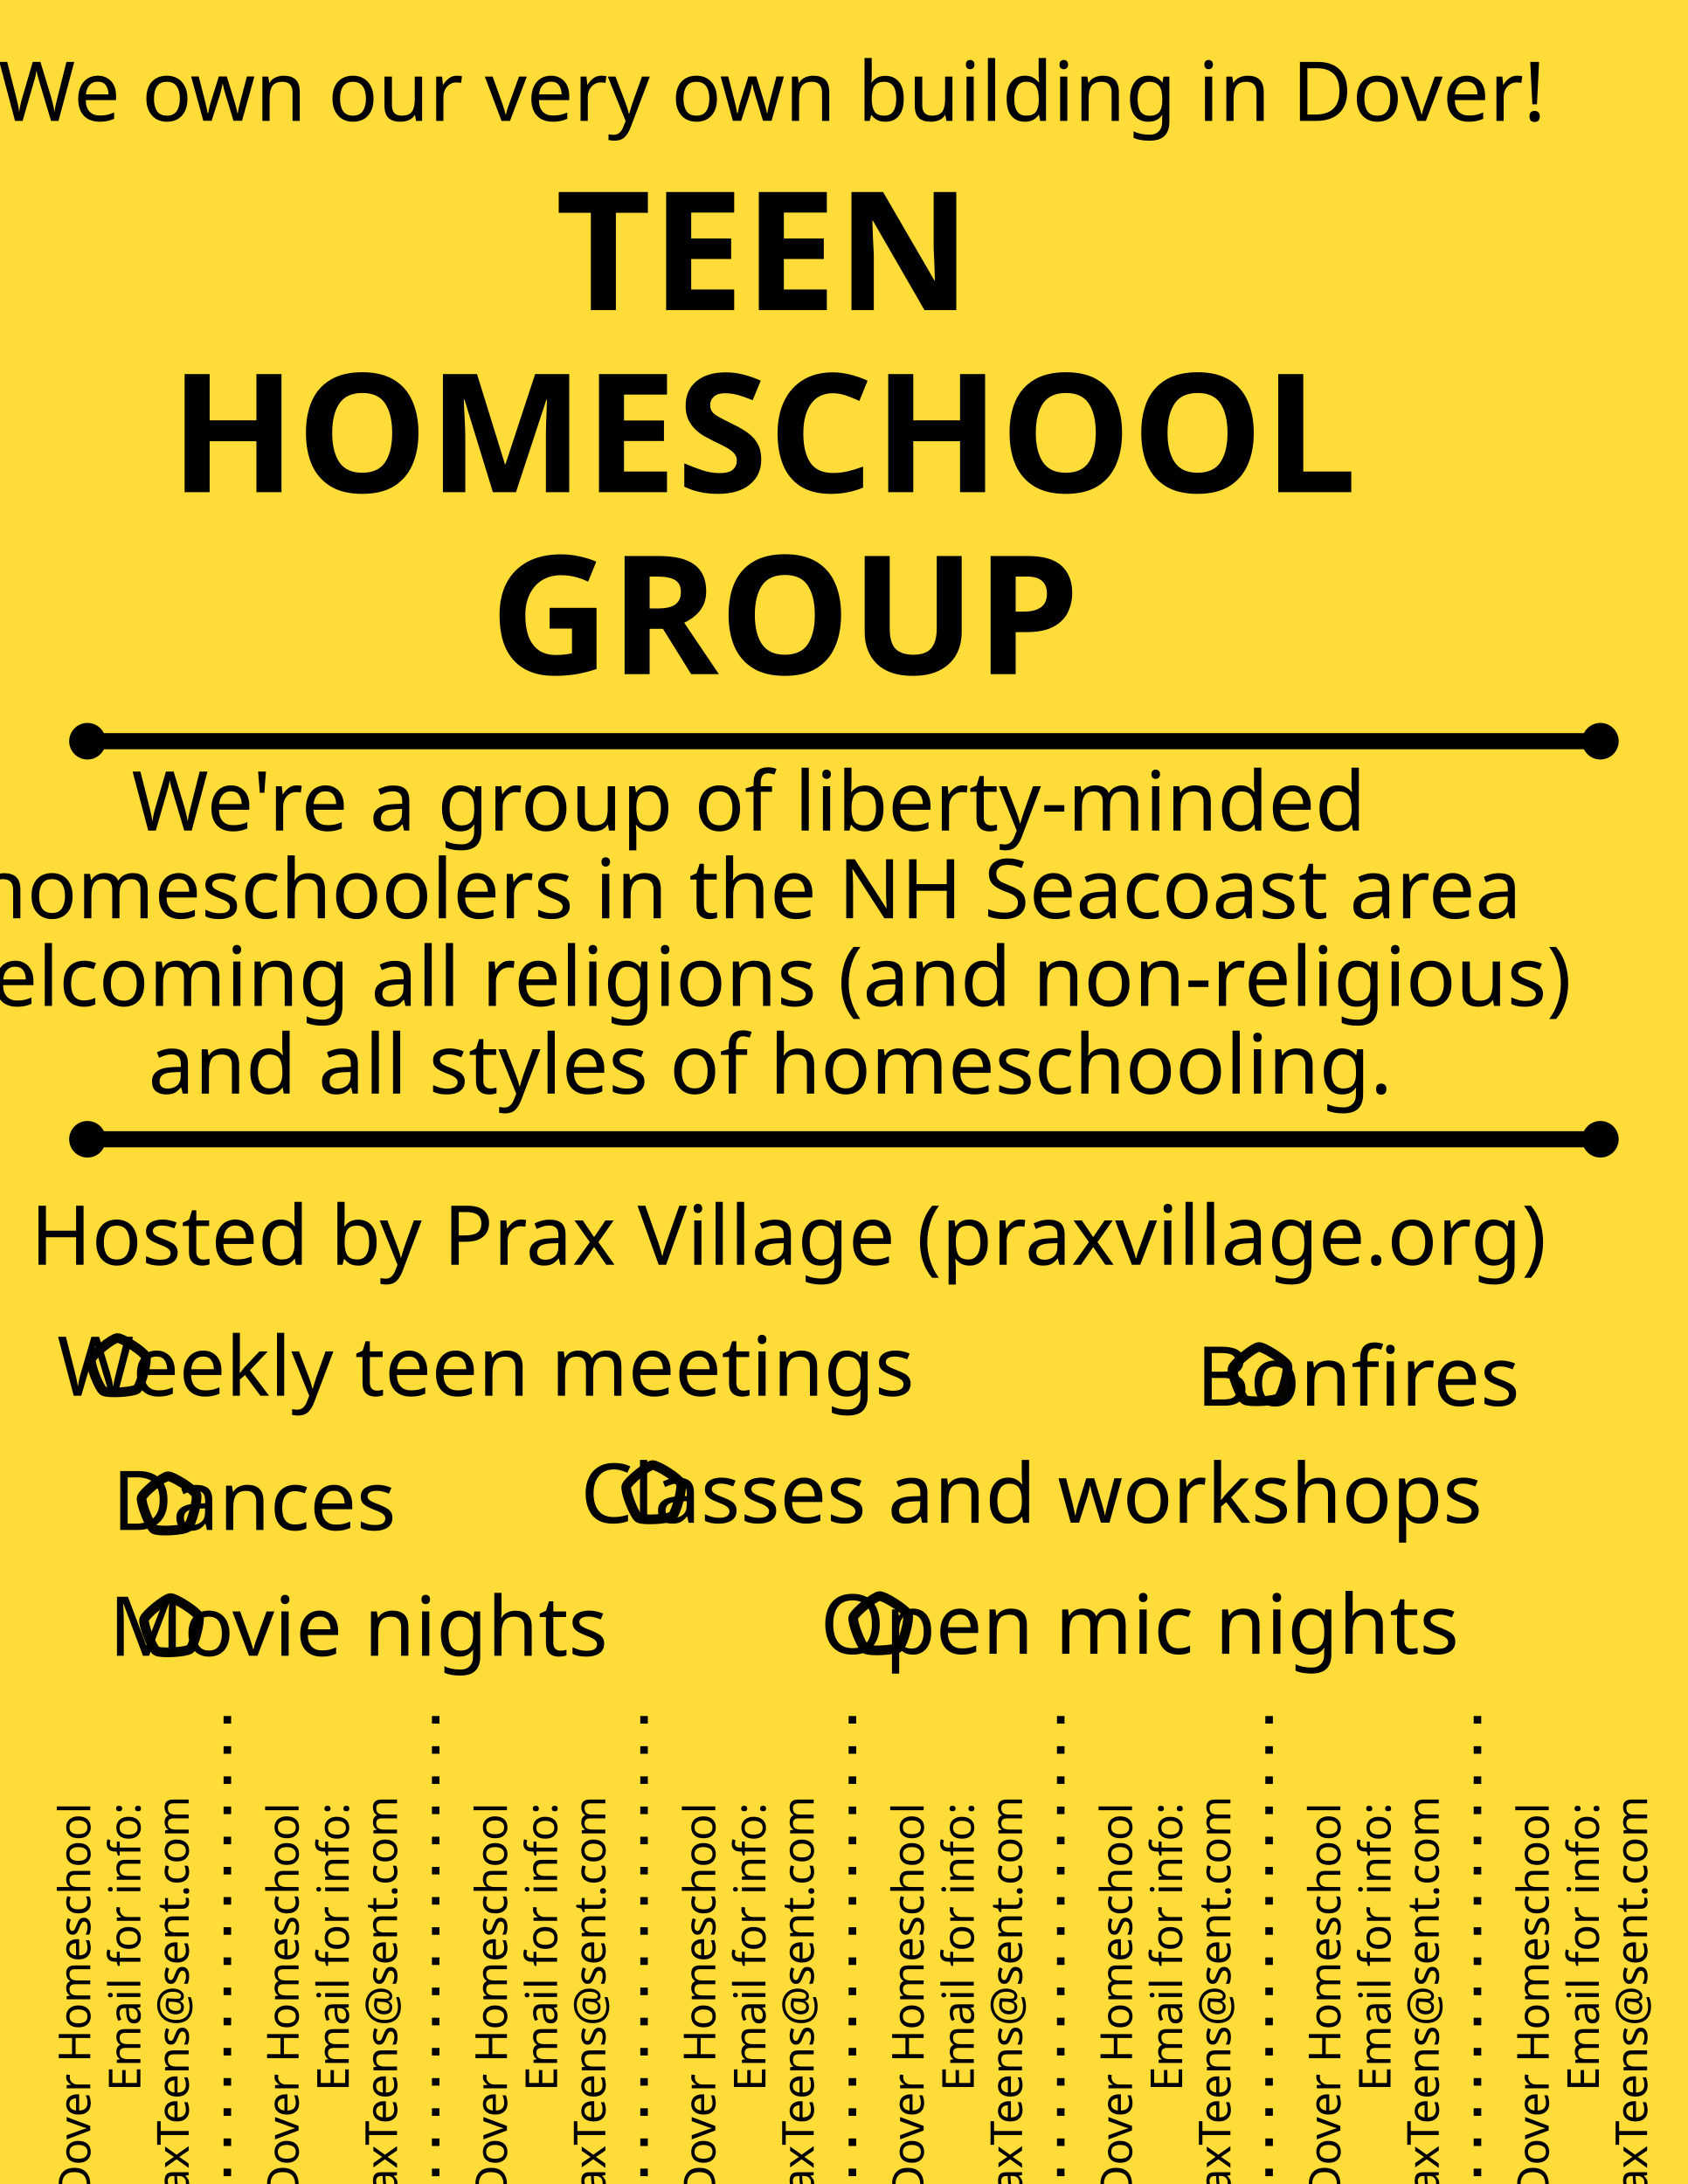
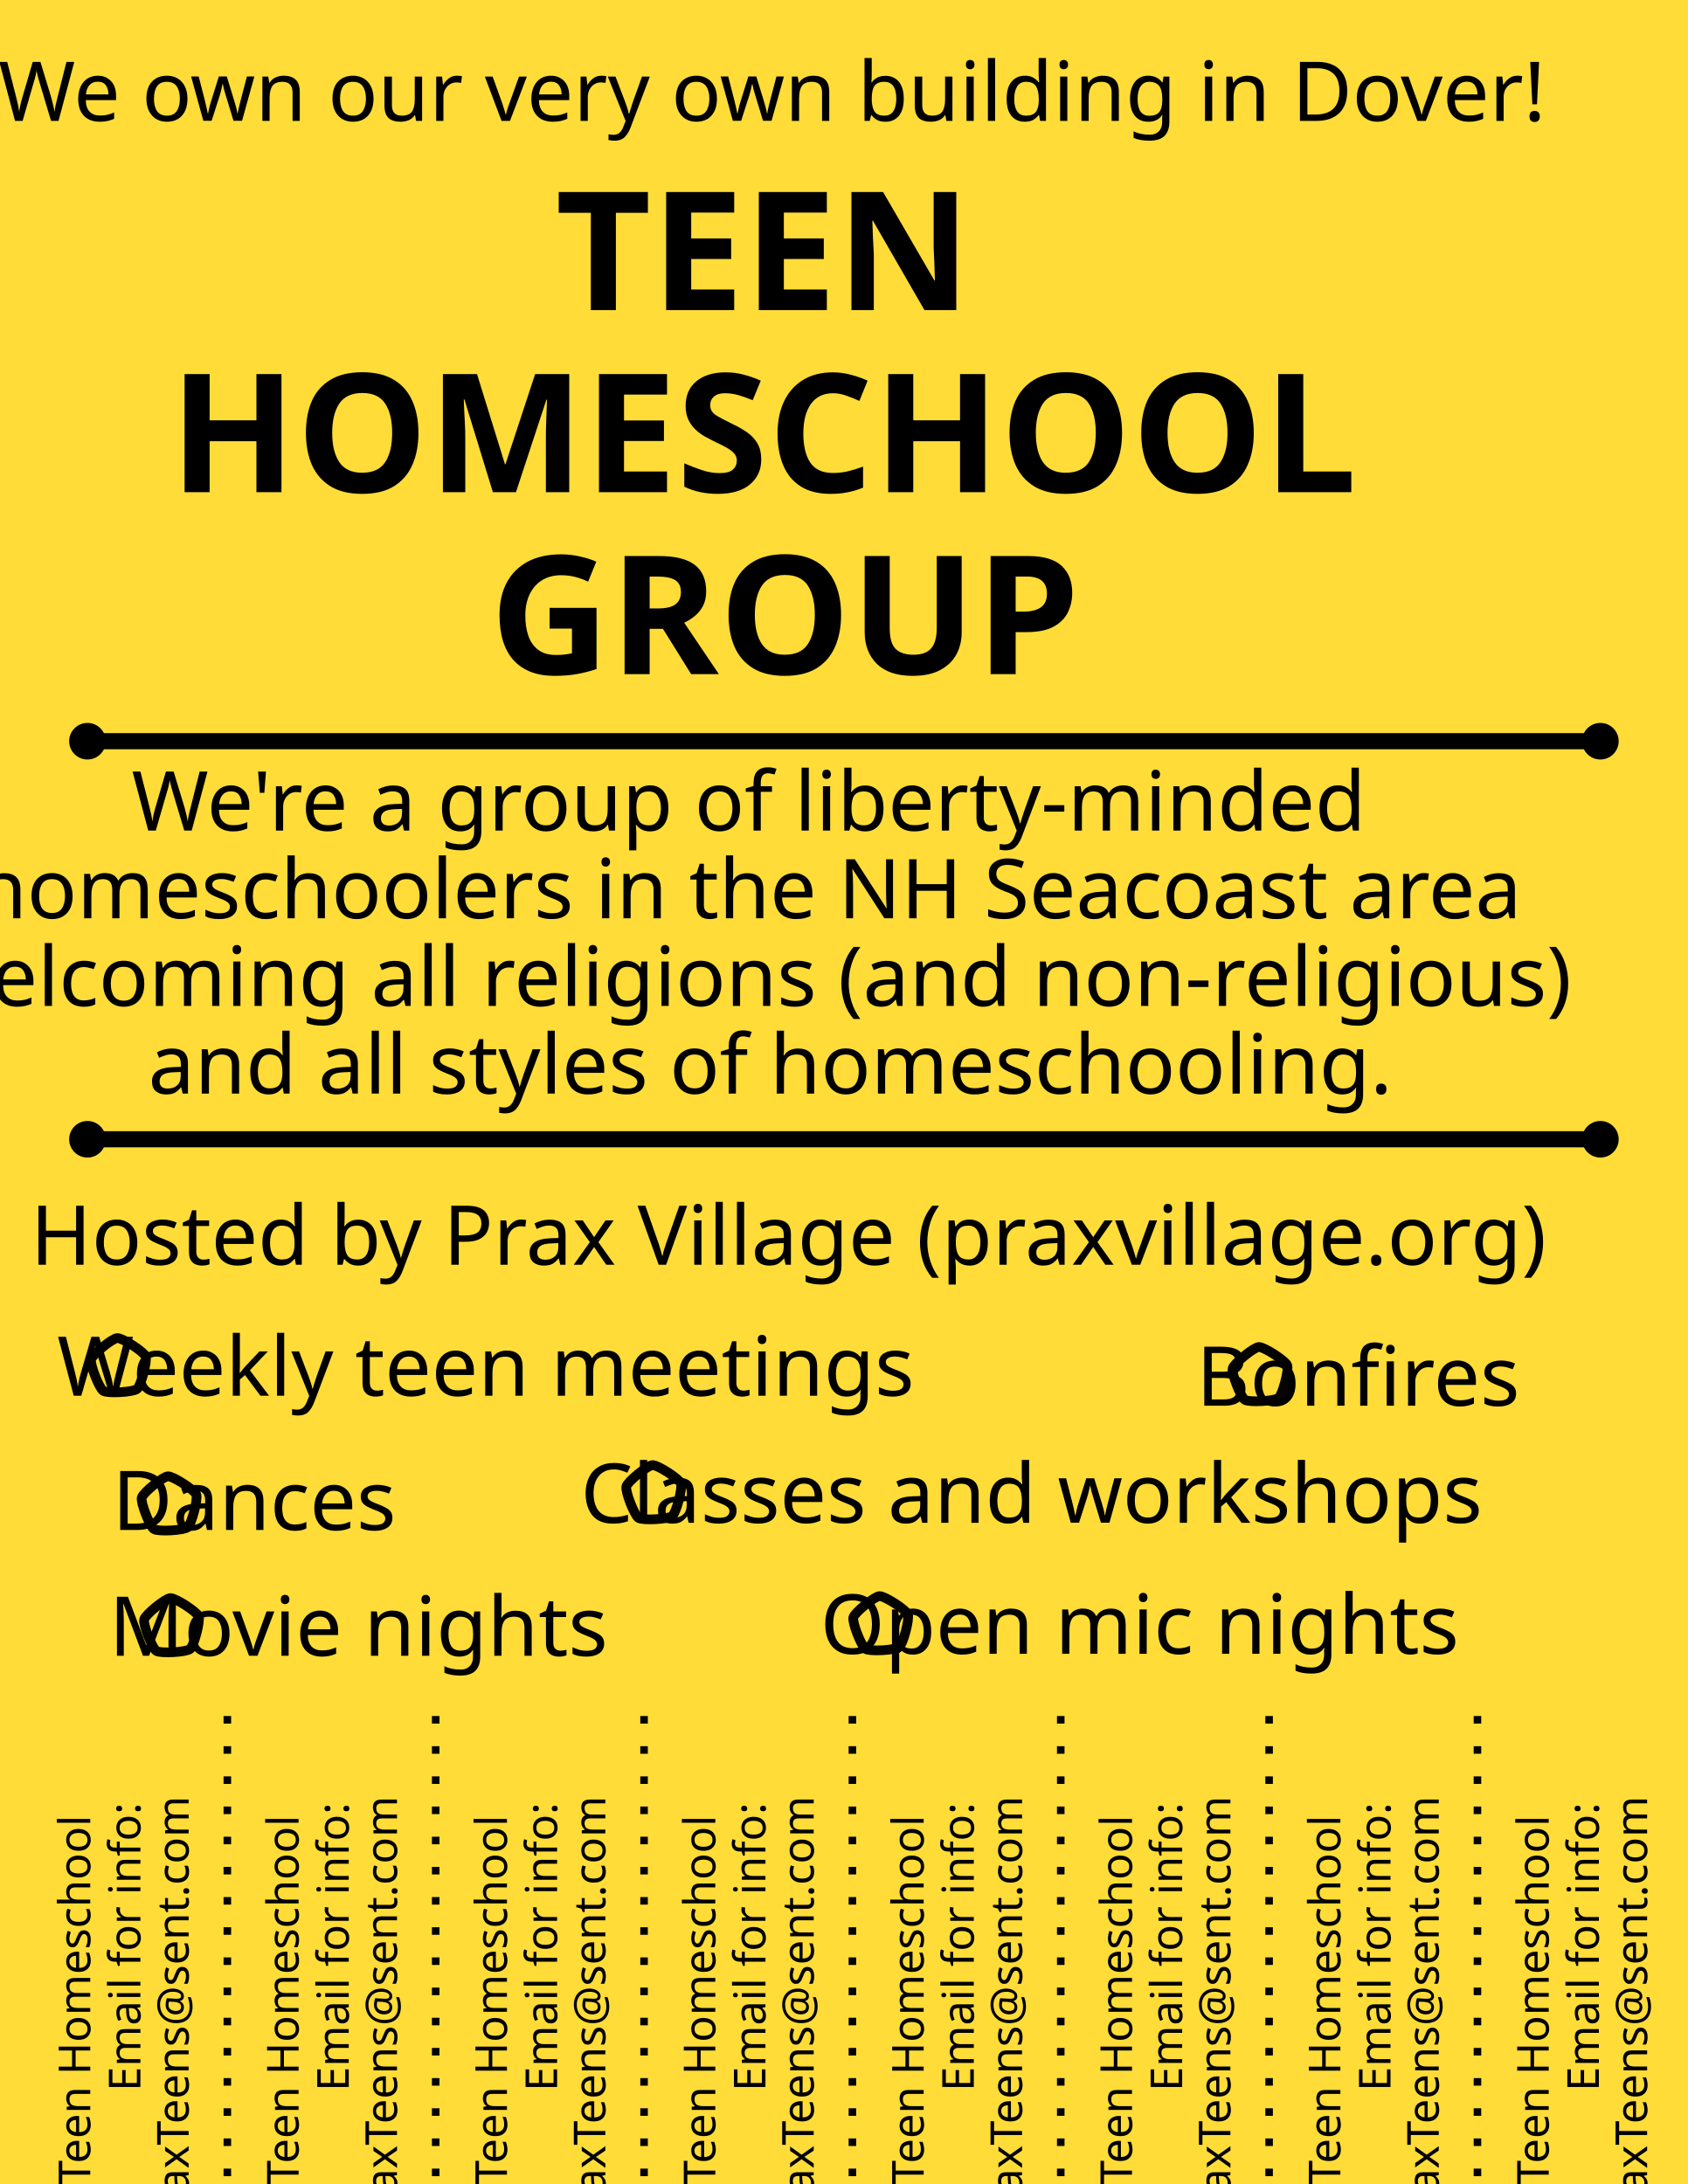
<svg xmlns="http://www.w3.org/2000/svg" width="8.5in" height="11in" viewBox="0 0 215.9 279.4" version="1.1" id="svg8">
  <defs id="defs2">
    <marker style="overflow:visible" id="marker1581" refX="0.0" refY="0.0" orient="auto">
      <path transform="scale(0.2) translate(7.4, 1)" style="fill-rule:evenodd;stroke:#000000;stroke-width:1pt;stroke-opacity:1;fill:#000000;fill-opacity:1" d="M -2.5,-1.0 C -2.5,1.76 -4.74,4.0 -7.5,4.0 C -10.26,4.0 -12.5,1.76 -12.5,-1.0 C -12.5,-3.76 -10.26,-6.0 -7.5,-6.0 C -4.74,-6.0 -2.5,-3.76 -2.5,-1.0 z " id="path1579" />
    </marker>
    <marker style="overflow:visible" id="marker1523" refX="0.0" refY="0.0" orient="auto">
      <path transform="scale(0.2) translate(7.4, 1)" style="fill-rule:evenodd;stroke:#000000;stroke-width:1pt;stroke-opacity:1;fill:#000000;fill-opacity:1" d="M -2.5,-1.0 C -2.5,1.76 -4.74,4.0 -7.5,4.0 C -10.26,4.0 -12.5,1.76 -12.5,-1.0 C -12.5,-3.76 -10.26,-6.0 -7.5,-6.0 C -4.74,-6.0 -2.5,-3.76 -2.5,-1.0 z " id="path1521" />
    </marker>
    <marker orient="auto" refY="0.0" refX="0.0" id="marker1445" style="overflow:visible">
      <path id="path1443" d="M -2.5,-1.0 C -2.5,1.76 -4.74,4.0 -7.5,4.0 C -10.26,4.0 -12.5,1.76 -12.5,-1.0 C -12.5,-3.76 -10.26,-6.0 -7.5,-6.0 C -4.74,-6.0 -2.5,-3.76 -2.5,-1.0 z " style="fill-rule:evenodd;stroke:#000000;stroke-width:1pt;stroke-opacity:1;fill:#000000;fill-opacity:1" transform="scale(0.2) translate(7.4, 1)" />
    </marker>
    <marker orient="auto" refY="0.0" refX="0.0" id="DotS" style="overflow:visible">
      <path id="path960" d="M -2.5,-1.0 C -2.5,1.76 -4.74,4.0 -7.5,4.0 C -10.26,4.0 -12.5,1.76 -12.5,-1.0 C -12.5,-3.76 -10.26,-6.0 -7.5,-6.0 C -4.74,-6.0 -2.5,-3.76 -2.5,-1.0 z " style="fill-rule:evenodd;stroke:#000000;stroke-width:1pt;stroke-opacity:1;fill:#000000;fill-opacity:1" transform="scale(0.2) translate(7.4, 1)" />
    </marker>
    <marker orient="auto" refY="0.0" refX="0.0" id="DotL" style="overflow:visible">
      <path id="path954" d="M -2.5,-1.0 C -2.5,1.76 -4.74,4.0 -7.5,4.0 C -10.26,4.0 -12.5,1.76 -12.5,-1.0 C -12.5,-3.76 -10.26,-6.0 -7.5,-6.0 C -4.74,-6.0 -2.5,-3.76 -2.5,-1.0 z " style="fill-rule:evenodd;stroke:#000000;stroke-width:1pt;stroke-opacity:1;fill:#000000;fill-opacity:1" transform="scale(0.8) translate(7.4, 1)" />
    </marker>
    <marker orient="auto" refY="0.0" refX="0.0" id="Arrow1Send" style="overflow:visible;">
      <path id="path908" d="M 0.0,0.0 L 5.0,-5.0 L -12.5,0.0 L 5.0,5.0 L 0.0,0.0 z " style="fill-rule:evenodd;stroke:#000000;stroke-width:1pt;stroke-opacity:1;fill:#000000;fill-opacity:1" transform="scale(0.2) rotate(180) translate(6,0)" />
    </marker>
    <marker orient="auto" refY="0.0" refX="0.0" id="Arrow1Sstart" style="overflow:visible">
      <path id="path905" d="M 0.0,0.0 L 5.0,-5.0 L -12.5,0.0 L 5.0,5.0 L 0.0,0.0 z " style="fill-rule:evenodd;stroke:#000000;stroke-width:1pt;stroke-opacity:1;fill:#000000;fill-opacity:1" transform="scale(0.2) translate(6,0)" />
    </marker>
    <marker orient="auto" refY="0.0" refX="0.0" id="Arrow1Lend" style="overflow:visible;">
      <path id="path896" d="M 0.0,0.0 L 5.0,-5.0 L -12.5,0.0 L 5.0,5.0 L 0.0,0.0 z " style="fill-rule:evenodd;stroke:#000000;stroke-width:1pt;stroke-opacity:1;fill:#000000;fill-opacity:1" transform="scale(0.8) rotate(180) translate(12.5,0)" />
    </marker>
    <marker orient="auto" refY="0.0" refX="0.0" id="Arrow1Mend" style="overflow:visible;">
      <path id="path902" d="M 0.0,0.0 L 5.0,-5.0 L -12.5,0.0 L 5.0,5.0 L 0.0,0.0 z " style="fill-rule:evenodd;stroke:#000000;stroke-width:1pt;stroke-opacity:1;fill:#000000;fill-opacity:1" transform="scale(0.4) rotate(180) translate(10,0)" />
    </marker>
    <filter style="color-interpolation-filters:sRGB" id="filter6631">
      <feGaussianBlur stdDeviation="0.829" id="feGaussianBlur6633" />
    </filter>
  </defs>
  <g id="layer1" transform="translate(0,-17.6)">
    <rect style="opacity:0.98;fill:#ffdb34;fill-opacity:1;stroke:#000000;stroke-width:0.965;stroke-linecap:round;stroke-linejoin:miter;stroke-miterlimit:4;stroke-dasharray:0.965, 2.895;stroke-dashoffset:0;stroke-opacity:1" id="rect6649" width="312.208" height="341.69" x="-33.078" y="2.469" />
    <text xml:space="preserve" style="font-style:normal;font-variant:normal;font-weight:normal;font-stretch:normal;font-size:10.583px;line-height:80%;font-family:Avenir;-inkscape-font-specification:Avenir;text-align:center;letter-spacing:0px;word-spacing:0px;text-anchor:middle;fill:#000000;fill-opacity:1;stroke:none;stroke-width:0.265px;stroke-linecap:butt;stroke-linejoin:miter;stroke-opacity:1" x="107.264" y="57.277" id="text817">
      <tspan id="tspan815" x="107.264" y="57.277" style="font-style:normal;font-variant:normal;font-weight:bold;font-stretch:normal;font-size:21.167px;line-height:110%;font-family:Futura;-inkscape-font-specification:'Futura, Bold';font-variant-ligatures:normal;font-variant-caps:normal;font-variant-numeric:normal;font-feature-settings:normal;text-align:center;writing-mode:lr-tb;text-anchor:middle;stroke-width:0.265px">TEEN</tspan>
      <tspan x="107.264" y="80.561" style="font-style:normal;font-variant:normal;font-weight:bold;font-stretch:normal;font-size:21.167px;line-height:110%;font-family:Futura;-inkscape-font-specification:'Futura, Bold';font-variant-ligatures:normal;font-variant-caps:normal;font-variant-numeric:normal;font-feature-settings:normal;text-align:center;writing-mode:lr-tb;text-anchor:middle;stroke-width:0.265px" id="tspan819">HOMESCHOOL</tspan>
      <tspan x="107.264" y="103.844" style="font-style:normal;font-variant:normal;font-weight:bold;font-stretch:normal;font-size:21.167px;line-height:110%;font-family:Futura;-inkscape-font-specification:'Futura, Bold';font-variant-ligatures:normal;font-variant-caps:normal;font-variant-numeric:normal;font-feature-settings:normal;text-align:center;writing-mode:lr-tb;text-anchor:middle;stroke-width:0.265px" id="tspan821">GROUP</tspan>
    </text>
    <text xml:space="preserve" style="font-style:normal;font-variant:normal;font-weight:normal;font-stretch:normal;font-size:10.583px;line-height:80%;font-family:Avenir;-inkscape-font-specification:Avenir;text-align:center;letter-spacing:0px;word-spacing:0px;text-anchor:middle;fill:#000000;fill-opacity:1;stroke:none;stroke-width:0.265px;stroke-linecap:butt;stroke-linejoin:miter;stroke-opacity:1" x="108.396" y="33.067" id="text829">
      <tspan id="tspan827" x="108.396" y="33.067" style="stroke-width:0.265px">We own our very own building in Dover!</tspan>
      <tspan x="108.396" y="41.534" style="stroke-width:0.265px" id="tspan831" />
    </text>
    <g id="g6384" transform="translate(7.6451601e-7,-5.491389)">
      <text id="text825" y="129.344" x="108.16" style="font-style:normal;font-variant:normal;font-weight:normal;font-stretch:normal;font-size:10.583px;line-height:80%;font-family:Avenir;-inkscape-font-specification:Avenir;text-align:center;letter-spacing:0px;word-spacing:0px;text-anchor:middle;fill:#000000;fill-opacity:1;stroke:none;stroke-width:0.265px;stroke-linecap:butt;stroke-linejoin:miter;stroke-opacity:1" xml:space="preserve">
        <tspan style="line-height:106%;stroke-width:0.265px" y="129.344" x="108.16" id="tspan823">We're a group of liberty-minded</tspan>
        <tspan id="tspan869" style="line-height:106%;stroke-width:0.265px" y="140.562" x="108.16">homeschoolers in the NH Seacoast area</tspan>
        <tspan id="tspan881" style="line-height:106%;stroke-width:0.265px" y="151.78" x="108.16">welcoming all religions (and non-religious)</tspan>
        <tspan id="tspan871" style="line-height:106%;stroke-width:0.265px" y="162.999" x="108.16">and all styles of homeschooling.</tspan>
      </text>
      <path style="fill:none;fill-rule:evenodd;stroke:#000000;stroke-width:2.065;stroke-linecap:round;stroke-linejoin:miter;stroke-miterlimit:4;stroke-dasharray:none;stroke-dashoffset:0;stroke-opacity:1;marker-start:url(#DotS);marker-end:url(#marker1445)" d="M 11.229,168.839 H 204.753" id="path891" />
      <path id="path1519" d="M 11.229,117.915 H 204.753" style="fill:none;fill-rule:evenodd;stroke:#000000;stroke-width:2.065;stroke-linecap:round;stroke-linejoin:miter;stroke-miterlimit:4;stroke-dasharray:none;stroke-dashoffset:0;stroke-opacity:1;marker-start:url(#marker1523);marker-end:url(#marker1581)" />
    </g>
    <flowRoot xml:space="preserve" id="flowRoot2267" style="font-style:normal;font-variant:normal;font-weight:normal;font-stretch:normal;font-size:40px;line-height:80%;font-family:Avenir;-inkscape-font-specification:Avenir;text-align:center;letter-spacing:0px;word-spacing:0px;text-anchor:middle;fill:#000000;fill-opacity:1;stroke:none;stroke-width:1px;stroke-linecap:butt;stroke-linejoin:miter;stroke-opacity:1" transform="matrix(0.2645833,0,0,0.2645833,0,17.6)">
      <flowRegion id="flowRegion2269">
        <rect id="rect2271" width="662.66" height="385.878" x="-54.548" y="-57.188" />
      </flowRegion>
      <flowPara id="flowPara2273" />
    </flowRoot>
    <g id="g6312" transform="translate(3.63012,-10.9458)">
      <g transform="translate(219.8587,13.22917)" id="g6277">
        <text xml:space="preserve" style="font-style:normal;font-variant:normal;font-weight:normal;font-stretch:normal;font-size:10.583px;line-height:80%;font-family:Avenir;-inkscape-font-specification:Avenir;text-align:center;letter-spacing:0px;word-spacing:0px;text-anchor:middle;fill:#000000;fill-opacity:1;stroke:none;stroke-width:0.265px;stroke-linecap:butt;stroke-linejoin:miter;stroke-opacity:1" x="-148.976" y="193.875" id="text843">
          <tspan id="tspan841" x="-148.976" y="193.875" style="stroke-width:0.265px">Weekly teen meetings</tspan>
        </text>
        <path style="opacity:0.98;fill:none;fill-opacity:1;stroke:#000000;stroke-width:7.524;stroke-linecap:round;stroke-linejoin:miter;stroke-miterlimit:4;stroke-dasharray:none;stroke-dashoffset:0;stroke-opacity:1" id="path2551" d="M 47.039,192.765 C 45.06,196.158 26.906,204.144 23.067,203.31 19.228,202.476 6.023,187.678 5.63,183.769 5.237,179.86 15.23,162.729 18.826,161.147 c 3.596,-1.582 22.977,2.629 25.593,5.56 2.616,2.931 4.6,22.665 2.621,26.058 z" transform="matrix(0.1544601,0.05784172,-0.05784172,0.1544601,-202.0766,160.517)" />
      </g>
      <g transform="translate(365.8809,-0.6455805)" id="g6282">
        <text xml:space="preserve" style="font-style:normal;font-variant:normal;font-weight:normal;font-stretch:normal;font-size:10.583px;line-height:80%;font-family:Avenir;-inkscape-font-specification:Avenir;text-align:center;letter-spacing:0px;word-spacing:0px;text-anchor:middle;fill:#000000;fill-opacity:1;stroke:none;stroke-width:0.265px;stroke-linecap:butt;stroke-linejoin:miter;stroke-opacity:1" x="-183.416" y="209.02" id="text851">
          <tspan x="-183.416" y="209.02" style="stroke-width:0.265px" id="tspan853">Bonfires</tspan>
        </text>
        <path style="opacity:0.98;fill:none;fill-opacity:1;stroke:#000000;stroke-width:7.524;stroke-linecap:round;stroke-linejoin:miter;stroke-miterlimit:4;stroke-dasharray:none;stroke-dashoffset:0;stroke-opacity:1" id="path2555" d="M 47.039,192.765 C 45.06,196.158 26.906,204.144 23.067,203.31 19.228,202.476 6.023,187.678 5.63,183.769 5.237,179.86 15.23,162.729 18.826,161.147 c 3.596,-1.582 22.977,2.629 25.593,5.56 2.616,2.931 4.6,22.665 2.621,26.058 z" transform="matrix(0.1544601,0.05784172,-0.05784172,0.1544601,-202.0766,175.5347)" />
      </g>
    </g>
    <g id="g6322" transform="translate(-8.535742,-9.131677)">
      <g transform="translate(238.503,-30.97333)" id="g6297">
        <text xml:space="preserve" style="font-style:normal;font-variant:normal;font-weight:normal;font-stretch:normal;font-size:10.583px;line-height:80%;font-family:Avenir;-inkscape-font-specification:Avenir;text-align:center;letter-spacing:0px;word-spacing:0px;text-anchor:middle;fill:#000000;fill-opacity:1;stroke:none;stroke-width:0.265px;stroke-linecap:butt;stroke-linejoin:miter;stroke-opacity:1" x="-185.078" y="253.438" id="text885">
          <tspan id="tspan883" x="-185.078" y="253.438" style="stroke-width:0.265px">Dances</tspan>
        </text>
        <path transform="matrix(0.1544601,0.05784172,-0.05784172,0.1544601,-202.0766,220.588)" d="M 47.039,192.765 C 45.06,196.158 26.906,204.144 23.067,203.31 19.228,202.476 6.023,187.678 5.63,183.769 5.237,179.86 15.23,162.729 18.826,161.147 c 3.596,-1.582 22.977,2.629 25.593,5.56 2.616,2.931 4.6,22.665 2.621,26.058 z" id="path2553" style="opacity:0.98;fill:none;fill-opacity:1;stroke:#000000;stroke-width:7.524;stroke-linecap:round;stroke-linejoin:miter;stroke-miterlimit:4;stroke-dasharray:none;stroke-dashoffset:0;stroke-opacity:1" />
      </g>
      <g transform="translate(300.4911,-17.3869)" id="g6292">
        <text xml:space="preserve" style="font-style:normal;font-variant:normal;font-weight:normal;font-stretch:normal;font-size:10.583px;line-height:80%;font-family:Avenir;-inkscape-font-specification:Avenir;text-align:center;letter-spacing:0px;word-spacing:0px;text-anchor:middle;fill:#000000;fill-opacity:1;stroke:none;stroke-width:0.265px;stroke-linecap:butt;stroke-linejoin:miter;stroke-opacity:1" x="-147.624" y="238.929" id="text863">
          <tspan id="tspan861" x="-147.624" y="238.929" style="stroke-width:0.265px">Classes and workshops</tspan>
        </text>
        <path transform="matrix(0.1544601,0.05784172,-0.05784172,0.1544601,-202.0766,205.5702)" d="M 47.039,192.765 C 45.06,196.158 26.906,204.144 23.067,203.31 19.228,202.476 6.023,187.678 5.63,183.769 5.237,179.86 15.23,162.729 18.826,161.147 c 3.596,-1.582 22.977,2.629 25.593,5.56 2.616,2.931 4.6,22.665 2.621,26.058 z" id="path2557" style="opacity:0.98;fill:none;fill-opacity:1;stroke:#000000;stroke-width:7.524;stroke-linecap:round;stroke-linejoin:miter;stroke-miterlimit:4;stroke-dasharray:none;stroke-dashoffset:0;stroke-opacity:1" />
      </g>
    </g>
    <g id="g6332" transform="translate(1.21924,-14.77426)">
      <g transform="translate(319.7679,20.03274)" id="g6287">
        <text xml:space="preserve" style="font-style:normal;font-variant:normal;font-weight:normal;font-stretch:normal;font-size:10.583px;line-height:80%;font-family:Avenir;-inkscape-font-specification:Avenir;text-align:center;letter-spacing:0px;word-spacing:0px;text-anchor:middle;fill:#000000;fill-opacity:1;stroke:none;stroke-width:0.265px;stroke-linecap:butt;stroke-linejoin:miter;stroke-opacity:1" x="-162.827" y="223.911" id="text847">
          <tspan id="tspan845" x="-162.827" y="223.911" style="stroke-width:0.265px">Open mic nights</tspan>
        </text>
        <path style="opacity:0.98;fill:none;fill-opacity:1;stroke:#000000;stroke-width:7.524;stroke-linecap:round;stroke-linejoin:miter;stroke-miterlimit:4;stroke-dasharray:none;stroke-dashoffset:0;stroke-opacity:1" id="path2559" d="M 47.039,192.765 C 45.06,196.158 26.906,204.144 23.067,203.31 19.228,202.476 6.023,187.678 5.63,183.769 5.237,179.86 15.23,162.729 18.826,161.147 c 3.596,-1.582 22.977,2.629 25.593,5.56 2.616,2.931 4.6,22.665 2.621,26.058 z" transform="matrix(0.1544601,0.05784172,-0.05784172,0.1544601,-202.0766,190.5524)" />
      </g>
      <g transform="translate(229.0536,-24.76651)" id="g6302">
        <text xml:space="preserve" style="font-style:normal;font-variant:normal;font-weight:normal;font-stretch:normal;font-size:10.583px;line-height:80%;font-family:Avenir;-inkscape-font-specification:Avenir;text-align:center;letter-spacing:0px;word-spacing:0px;text-anchor:middle;fill:#000000;fill-opacity:1;stroke:none;stroke-width:0.265px;stroke-linecap:butt;stroke-linejoin:miter;stroke-opacity:1" x="-172.048" y="268.964" id="text859">
          <tspan id="tspan857" x="-172.048" y="268.964" style="stroke-width:0.265px">Movie nights</tspan>
        </text>
        <path transform="matrix(0.1544601,0.05784172,-0.05784172,0.1544601,-202.0766,235.6057)" d="M 47.039,192.765 C 45.06,196.158 26.906,204.144 23.067,203.31 19.228,202.476 6.023,187.678 5.63,183.769 5.237,179.86 15.23,162.729 18.826,161.147 c 3.596,-1.582 22.977,2.629 25.593,5.56 2.616,2.931 4.6,22.665 2.621,26.058 z" id="path2561" style="opacity:0.98;fill:none;fill-opacity:1;stroke:#000000;stroke-width:7.524;stroke-linecap:round;stroke-linejoin:miter;stroke-miterlimit:4;stroke-dasharray:none;stroke-dashoffset:0;stroke-opacity:1" />
      </g>
    </g>
    <g id="g6431" transform="rotate(-90,117.5295,226.9549)">
      <text id="text6400" y="254.226" x="80.655" style="font-style:normal;font-variant:normal;font-weight:normal;font-stretch:normal;font-size:10.583px;line-height:80%;font-family:Avenir;-inkscape-font-specification:Avenir;text-align:center;letter-spacing:0px;word-spacing:0px;text-anchor:middle;fill:#000000;fill-opacity:1;stroke:none;stroke-width:0.265px;stroke-linecap:butt;stroke-linejoin:miter;stroke-opacity:1" xml:space="preserve">
-         <tspan id="tspan6404" style="font-size:5.644px;line-height:0px;stroke-width:0.265px" y="254.226" x="80.655">Dover Homeschool</tspan>
+         <tspan id="tspan6404" style="font-size:5.644px;line-height:0px;stroke-width:0.265px" y="254.226" x="80.655">Teen Homeschool</tspan>
      </text>
      <text id="text6412" y="260.639" x="87.446" style="font-style:normal;font-variant:normal;font-weight:normal;font-stretch:normal;font-size:10.583px;line-height:80%;font-family:Avenir;-inkscape-font-specification:Avenir;text-align:center;letter-spacing:0px;word-spacing:0px;text-anchor:middle;fill:#000000;fill-opacity:1;stroke:none;stroke-width:0.265px;stroke-linecap:butt;stroke-linejoin:miter;stroke-opacity:1" xml:space="preserve">
        <tspan id="tspan6414" style="font-size:5.644px;stroke-width:0.265px" y="260.639" x="87.446">Email for info:</tspan>
      </text>
      <text id="text6420" y="251.971" x="78.523" style="font-style:normal;font-variant:normal;font-weight:normal;font-stretch:normal;font-size:10.583px;line-height:80%;font-family:Avenir;-inkscape-font-specification:Avenir;text-align:center;letter-spacing:0px;word-spacing:0px;text-anchor:middle;fill:#000000;fill-opacity:1;stroke:none;stroke-width:0.265px;stroke-linecap:butt;stroke-linejoin:miter;stroke-opacity:1" xml:space="preserve">
        <tspan style="stroke-width:0.265px" y="258.348" x="78.523" id="tspan6418" />
        <tspan id="tspan6422" style="font-size:5.644px;stroke-width:0.265px" y="266.814" x="78.523">PraxTeens@sent.com</tspan>
      </text>
    </g>
    <g transform="rotate(-90,144.1808,200.3035)" id="g6447">
      <text xml:space="preserve" style="font-style:normal;font-variant:normal;font-weight:normal;font-stretch:normal;font-size:10.583px;line-height:80%;font-family:Avenir;-inkscape-font-specification:Avenir;text-align:center;letter-spacing:0px;word-spacing:0px;text-anchor:middle;fill:#000000;fill-opacity:1;stroke:none;stroke-width:0.265px;stroke-linecap:butt;stroke-linejoin:miter;stroke-opacity:1" x="80.655" y="254.226" id="text6435">
-         <tspan x="80.655" y="254.226" style="font-size:5.644px;line-height:0px;stroke-width:0.265px" id="tspan6433">Dover Homeschool</tspan>
+         <tspan x="80.655" y="254.226" style="font-size:5.644px;line-height:0px;stroke-width:0.265px" id="tspan6433">Teen Homeschool</tspan>
      </text>
      <text xml:space="preserve" style="font-style:normal;font-variant:normal;font-weight:normal;font-stretch:normal;font-size:10.583px;line-height:80%;font-family:Avenir;-inkscape-font-specification:Avenir;text-align:center;letter-spacing:0px;word-spacing:0px;text-anchor:middle;fill:#000000;fill-opacity:1;stroke:none;stroke-width:0.265px;stroke-linecap:butt;stroke-linejoin:miter;stroke-opacity:1" x="87.446" y="260.639" id="text6439">
        <tspan x="87.446" y="260.639" style="font-size:5.644px;stroke-width:0.265px" id="tspan6437">Email for info:</tspan>
      </text>
      <text xml:space="preserve" style="font-style:normal;font-variant:normal;font-weight:normal;font-stretch:normal;font-size:10.583px;line-height:80%;font-family:Avenir;-inkscape-font-specification:Avenir;text-align:center;letter-spacing:0px;word-spacing:0px;text-anchor:middle;fill:#000000;fill-opacity:1;stroke:none;stroke-width:0.265px;stroke-linecap:butt;stroke-linejoin:miter;stroke-opacity:1" x="78.523" y="251.971" id="text6445">
        <tspan id="tspan6441" x="78.523" y="258.348" style="stroke-width:0.265px" />
        <tspan x="78.523" y="266.814" style="font-size:5.644px;stroke-width:0.265px" id="tspan6443">PraxTeens@sent.com</tspan>
      </text>
    </g>
    <g id="g6463" transform="rotate(-90,130.8551,213.6292)">
      <text id="text6451" y="254.226" x="80.655" style="font-style:normal;font-variant:normal;font-weight:normal;font-stretch:normal;font-size:10.583px;line-height:80%;font-family:Avenir;-inkscape-font-specification:Avenir;text-align:center;letter-spacing:0px;word-spacing:0px;text-anchor:middle;fill:#000000;fill-opacity:1;stroke:none;stroke-width:0.265px;stroke-linecap:butt;stroke-linejoin:miter;stroke-opacity:1" xml:space="preserve">
-         <tspan id="tspan6449" style="font-size:5.644px;line-height:0px;stroke-width:0.265px" y="254.226" x="80.655">Dover Homeschool</tspan>
+         <tspan id="tspan6449" style="font-size:5.644px;line-height:0px;stroke-width:0.265px" y="254.226" x="80.655">Teen Homeschool</tspan>
      </text>
      <text id="text6455" y="260.639" x="87.446" style="font-style:normal;font-variant:normal;font-weight:normal;font-stretch:normal;font-size:10.583px;line-height:80%;font-family:Avenir;-inkscape-font-specification:Avenir;text-align:center;letter-spacing:0px;word-spacing:0px;text-anchor:middle;fill:#000000;fill-opacity:1;stroke:none;stroke-width:0.265px;stroke-linecap:butt;stroke-linejoin:miter;stroke-opacity:1" xml:space="preserve">
        <tspan id="tspan6453" style="font-size:5.644px;stroke-width:0.265px" y="260.639" x="87.446">Email for info:</tspan>
      </text>
      <text id="text6461" y="251.971" x="78.523" style="font-style:normal;font-variant:normal;font-weight:normal;font-stretch:normal;font-size:10.583px;line-height:80%;font-family:Avenir;-inkscape-font-specification:Avenir;text-align:center;letter-spacing:0px;word-spacing:0px;text-anchor:middle;fill:#000000;fill-opacity:1;stroke:none;stroke-width:0.265px;stroke-linecap:butt;stroke-linejoin:miter;stroke-opacity:1" xml:space="preserve">
        <tspan style="stroke-width:0.265px" y="258.348" x="78.523" id="tspan6457" />
        <tspan id="tspan6459" style="font-size:5.644px;stroke-width:0.265px" y="266.814" x="78.523">PraxTeens@sent.com</tspan>
      </text>
    </g>
    <g transform="rotate(-90,50.90111,293.5832)" id="g6511">
      <text xml:space="preserve" style="font-style:normal;font-variant:normal;font-weight:normal;font-stretch:normal;font-size:10.583px;line-height:80%;font-family:Avenir;-inkscape-font-specification:Avenir;text-align:center;letter-spacing:0px;word-spacing:0px;text-anchor:middle;fill:#000000;fill-opacity:1;stroke:none;stroke-width:0.265px;stroke-linecap:butt;stroke-linejoin:miter;stroke-opacity:1" x="80.655" y="254.226" id="text6499">
-         <tspan x="80.655" y="254.226" style="font-size:5.644px;line-height:0px;stroke-width:0.265px" id="tspan6497">Dover Homeschool</tspan>
+         <tspan x="80.655" y="254.226" style="font-size:5.644px;line-height:0px;stroke-width:0.265px" id="tspan6497">Teen Homeschool</tspan>
      </text>
      <text xml:space="preserve" style="font-style:normal;font-variant:normal;font-weight:normal;font-stretch:normal;font-size:10.583px;line-height:80%;font-family:Avenir;-inkscape-font-specification:Avenir;text-align:center;letter-spacing:0px;word-spacing:0px;text-anchor:middle;fill:#000000;fill-opacity:1;stroke:none;stroke-width:0.265px;stroke-linecap:butt;stroke-linejoin:miter;stroke-opacity:1" x="87.446" y="260.639" id="text6503">
        <tspan x="87.446" y="260.639" style="font-size:5.644px;stroke-width:0.265px" id="tspan6501">Email for info:</tspan>
      </text>
      <text xml:space="preserve" style="font-style:normal;font-variant:normal;font-weight:normal;font-stretch:normal;font-size:10.583px;line-height:80%;font-family:Avenir;-inkscape-font-specification:Avenir;text-align:center;letter-spacing:0px;word-spacing:0px;text-anchor:middle;fill:#000000;fill-opacity:1;stroke:none;stroke-width:0.265px;stroke-linecap:butt;stroke-linejoin:miter;stroke-opacity:1" x="78.523" y="251.971" id="text6509">
        <tspan id="tspan6505" x="78.523" y="258.348" style="stroke-width:0.265px" />
        <tspan x="78.523" y="266.814" style="font-size:5.644px;stroke-width:0.265px" id="tspan6507">PraxTeens@sent.com</tspan>
      </text>
    </g>
    <g transform="rotate(-90,90.87813,253.6062)" id="g6543">
      <text xml:space="preserve" style="font-style:normal;font-variant:normal;font-weight:normal;font-stretch:normal;font-size:10.583px;line-height:80%;font-family:Avenir;-inkscape-font-specification:Avenir;text-align:center;letter-spacing:0px;word-spacing:0px;text-anchor:middle;fill:#000000;fill-opacity:1;stroke:none;stroke-width:0.265px;stroke-linecap:butt;stroke-linejoin:miter;stroke-opacity:1" x="80.655" y="254.226" id="text6531">
-         <tspan x="80.655" y="254.226" style="font-size:5.644px;line-height:0px;stroke-width:0.265px" id="tspan6529">Dover Homeschool</tspan>
+         <tspan x="80.655" y="254.226" style="font-size:5.644px;line-height:0px;stroke-width:0.265px" id="tspan6529">Teen Homeschool</tspan>
      </text>
      <text xml:space="preserve" style="font-style:normal;font-variant:normal;font-weight:normal;font-stretch:normal;font-size:10.583px;line-height:80%;font-family:Avenir;-inkscape-font-specification:Avenir;text-align:center;letter-spacing:0px;word-spacing:0px;text-anchor:middle;fill:#000000;fill-opacity:1;stroke:none;stroke-width:0.265px;stroke-linecap:butt;stroke-linejoin:miter;stroke-opacity:1" x="87.446" y="260.639" id="text6535">
        <tspan x="87.446" y="260.639" style="font-size:5.644px;stroke-width:0.265px" id="tspan6533">Email for info:</tspan>
      </text>
      <text xml:space="preserve" style="font-style:normal;font-variant:normal;font-weight:normal;font-stretch:normal;font-size:10.583px;line-height:80%;font-family:Avenir;-inkscape-font-specification:Avenir;text-align:center;letter-spacing:0px;word-spacing:0px;text-anchor:middle;fill:#000000;fill-opacity:1;stroke:none;stroke-width:0.265px;stroke-linecap:butt;stroke-linejoin:miter;stroke-opacity:1" x="78.523" y="251.971" id="text6541">
        <tspan id="tspan6537" x="78.523" y="258.348" style="stroke-width:0.265px" />
        <tspan x="78.523" y="266.814" style="font-size:5.644px;stroke-width:0.265px" id="tspan6539">PraxTeens@sent.com</tspan>
      </text>
    </g>
    <g id="g6559" transform="rotate(-90,77.55245,266.9319)">
      <text id="text6547" y="254.226" x="80.655" style="font-style:normal;font-variant:normal;font-weight:normal;font-stretch:normal;font-size:10.583px;line-height:80%;font-family:Avenir;-inkscape-font-specification:Avenir;text-align:center;letter-spacing:0px;word-spacing:0px;text-anchor:middle;fill:#000000;fill-opacity:1;stroke:none;stroke-width:0.265px;stroke-linecap:butt;stroke-linejoin:miter;stroke-opacity:1" xml:space="preserve">
-         <tspan id="tspan6545" style="font-size:5.644px;line-height:0px;stroke-width:0.265px" y="254.226" x="80.655">Dover Homeschool</tspan>
+         <tspan id="tspan6545" style="font-size:5.644px;line-height:0px;stroke-width:0.265px" y="254.226" x="80.655">Teen Homeschool</tspan>
      </text>
      <text id="text6551" y="260.639" x="87.446" style="font-style:normal;font-variant:normal;font-weight:normal;font-stretch:normal;font-size:10.583px;line-height:80%;font-family:Avenir;-inkscape-font-specification:Avenir;text-align:center;letter-spacing:0px;word-spacing:0px;text-anchor:middle;fill:#000000;fill-opacity:1;stroke:none;stroke-width:0.265px;stroke-linecap:butt;stroke-linejoin:miter;stroke-opacity:1" xml:space="preserve">
        <tspan id="tspan6549" style="font-size:5.644px;stroke-width:0.265px" y="260.639" x="87.446">Email for info:</tspan>
      </text>
      <text id="text6557" y="251.971" x="78.523" style="font-style:normal;font-variant:normal;font-weight:normal;font-stretch:normal;font-size:10.583px;line-height:80%;font-family:Avenir;-inkscape-font-specification:Avenir;text-align:center;letter-spacing:0px;word-spacing:0px;text-anchor:middle;fill:#000000;fill-opacity:1;stroke:none;stroke-width:0.265px;stroke-linecap:butt;stroke-linejoin:miter;stroke-opacity:1" xml:space="preserve">
        <tspan style="stroke-width:0.265px" y="258.348" x="78.523" id="tspan6553" />
        <tspan id="tspan6555" style="font-size:5.644px;stroke-width:0.265px" y="266.814" x="78.523">PraxTeens@sent.com</tspan>
      </text>
    </g>
    <g transform="rotate(-90,64.22678,280.2576)" id="g6575">
      <text xml:space="preserve" style="font-style:normal;font-variant:normal;font-weight:normal;font-stretch:normal;font-size:10.583px;line-height:80%;font-family:Avenir;-inkscape-font-specification:Avenir;text-align:center;letter-spacing:0px;word-spacing:0px;text-anchor:middle;fill:#000000;fill-opacity:1;stroke:none;stroke-width:0.265px;stroke-linecap:butt;stroke-linejoin:miter;stroke-opacity:1" x="80.655" y="254.226" id="text6563">
-         <tspan x="80.655" y="254.226" style="font-size:5.644px;line-height:0px;stroke-width:0.265px" id="tspan6561">Dover Homeschool</tspan>
+         <tspan x="80.655" y="254.226" style="font-size:5.644px;line-height:0px;stroke-width:0.265px" id="tspan6561">Teen Homeschool</tspan>
      </text>
      <text xml:space="preserve" style="font-style:normal;font-variant:normal;font-weight:normal;font-stretch:normal;font-size:10.583px;line-height:80%;font-family:Avenir;-inkscape-font-specification:Avenir;text-align:center;letter-spacing:0px;word-spacing:0px;text-anchor:middle;fill:#000000;fill-opacity:1;stroke:none;stroke-width:0.265px;stroke-linecap:butt;stroke-linejoin:miter;stroke-opacity:1" x="87.446" y="260.639" id="text6567">
        <tspan x="87.446" y="260.639" style="font-size:5.644px;stroke-width:0.265px" id="tspan6565">Email for info:</tspan>
      </text>
      <text xml:space="preserve" style="font-style:normal;font-variant:normal;font-weight:normal;font-stretch:normal;font-size:10.583px;line-height:80%;font-family:Avenir;-inkscape-font-specification:Avenir;text-align:center;letter-spacing:0px;word-spacing:0px;text-anchor:middle;fill:#000000;fill-opacity:1;stroke:none;stroke-width:0.265px;stroke-linecap:butt;stroke-linejoin:miter;stroke-opacity:1" x="78.523" y="251.971" id="text6573">
        <tspan id="tspan6569" x="78.523" y="258.348" style="stroke-width:0.265px" />
        <tspan x="78.523" y="266.814" style="font-size:5.644px;stroke-width:0.265px" id="tspan6571">PraxTeens@sent.com</tspan>
      </text>
    </g>
    <g id="g6591" transform="rotate(-90,104.2038,240.2805)">
      <text id="text6579" y="254.226" x="80.655" style="font-style:normal;font-variant:normal;font-weight:normal;font-stretch:normal;font-size:10.583px;line-height:80%;font-family:Avenir;-inkscape-font-specification:Avenir;text-align:center;letter-spacing:0px;word-spacing:0px;text-anchor:middle;fill:#000000;fill-opacity:1;stroke:none;stroke-width:0.265px;stroke-linecap:butt;stroke-linejoin:miter;stroke-opacity:1" xml:space="preserve">
-         <tspan id="tspan6577" style="font-size:5.644px;line-height:0px;stroke-width:0.265px" y="254.226" x="80.655">Dover Homeschool</tspan>
+         <tspan id="tspan6577" style="font-size:5.644px;line-height:0px;stroke-width:0.265px" y="254.226" x="80.655">Teen Homeschool</tspan>
      </text>
      <text id="text6583" y="260.639" x="87.446" style="font-style:normal;font-variant:normal;font-weight:normal;font-stretch:normal;font-size:10.583px;line-height:80%;font-family:Avenir;-inkscape-font-specification:Avenir;text-align:center;letter-spacing:0px;word-spacing:0px;text-anchor:middle;fill:#000000;fill-opacity:1;stroke:none;stroke-width:0.265px;stroke-linecap:butt;stroke-linejoin:miter;stroke-opacity:1" xml:space="preserve">
        <tspan id="tspan6581" style="font-size:5.644px;stroke-width:0.265px" y="260.639" x="87.446">Email for info:</tspan>
      </text>
      <text id="text6589" y="251.971" x="78.523" style="font-style:normal;font-variant:normal;font-weight:normal;font-stretch:normal;font-size:10.583px;line-height:80%;font-family:Avenir;-inkscape-font-specification:Avenir;text-align:center;letter-spacing:0px;word-spacing:0px;text-anchor:middle;fill:#000000;fill-opacity:1;stroke:none;stroke-width:0.265px;stroke-linecap:butt;stroke-linejoin:miter;stroke-opacity:1" xml:space="preserve">
        <tspan style="stroke-width:0.265px" y="258.348" x="78.523" id="tspan6585" />
        <tspan id="tspan6587" style="font-size:5.644px;stroke-width:0.265px" y="266.814" x="78.523">PraxTeens@sent.com</tspan>
      </text>
    </g>
    <path style="fill:none;fill-rule:evenodd;stroke:#000000;stroke-width:0.265;stroke-linecap:butt;stroke-linejoin:miter;stroke-miterlimit:4;stroke-dasharray:0.265, 0.795;stroke-dashoffset:0;stroke-opacity:1;filter:url(#filter6631)" d="m 29.4,237.132 v 66.283" id="path6609" />
    <path style="fill:none;fill-rule:evenodd;stroke:#000000;stroke-width:0.965;stroke-linecap:butt;stroke-linejoin:miter;stroke-miterlimit:4;stroke-dasharray:0.965, 2.895;stroke-dashoffset:0;stroke-opacity:1" d="m 29.081,237.132 v 66.283" id="path6635" />
    <path id="path6637" d="m 55.732,237.132 v 66.283" style="fill:none;fill-rule:evenodd;stroke:#000000;stroke-width:0.965;stroke-linecap:butt;stroke-linejoin:miter;stroke-miterlimit:4;stroke-dasharray:0.965, 2.895;stroke-dashoffset:0;stroke-opacity:1" />
    <path style="fill:none;fill-rule:evenodd;stroke:#000000;stroke-width:0.965;stroke-linecap:butt;stroke-linejoin:miter;stroke-miterlimit:4;stroke-dasharray:0.965, 2.895;stroke-dashoffset:0;stroke-opacity:1" d="m 82.384,237.132 v 66.283" id="path6639" />
    <path id="path6641" d="m 109.035,237.132 v 66.283" style="fill:none;fill-rule:evenodd;stroke:#000000;stroke-width:0.965;stroke-linecap:butt;stroke-linejoin:miter;stroke-miterlimit:4;stroke-dasharray:0.965, 2.895;stroke-dashoffset:0;stroke-opacity:1" />
    <path style="fill:none;fill-rule:evenodd;stroke:#000000;stroke-width:0.965;stroke-linecap:butt;stroke-linejoin:miter;stroke-miterlimit:4;stroke-dasharray:0.965, 2.895;stroke-dashoffset:0;stroke-opacity:1" d="m 135.686,237.132 v 66.283" id="path6643" />
    <path id="path6645" d="m 162.338,237.132 v 66.283" style="fill:none;fill-rule:evenodd;stroke:#000000;stroke-width:0.965;stroke-linecap:butt;stroke-linejoin:miter;stroke-miterlimit:4;stroke-dasharray:0.965, 2.895;stroke-dashoffset:0;stroke-opacity:1" />
    <path style="fill:none;fill-rule:evenodd;stroke:#000000;stroke-width:0.965;stroke-linecap:butt;stroke-linejoin:miter;stroke-miterlimit:4;stroke-dasharray:0.965, 2.895;stroke-dashoffset:0;stroke-opacity:1" d="m 188.989,237.132 v 66.283" id="path6647" />
    <text xml:space="preserve" style="font-style:normal;font-variant:normal;font-weight:normal;font-stretch:normal;font-size:10.583px;line-height:80%;font-family:Avenir;-inkscape-font-specification:Avenir;text-align:center;letter-spacing:0px;word-spacing:0px;text-anchor:middle;fill:#000000;fill-opacity:1;stroke:none;stroke-width:0.265px;stroke-linecap:butt;stroke-linejoin:miter;stroke-opacity:1" x="107.727" y="179.399" id="text6653">
      <tspan id="tspan6651" x="107.727" y="179.399" style="stroke-width:0.265px">Hosted by Prax Village (praxvillage.org)</tspan>
    </text>
  </g>
</svg>
